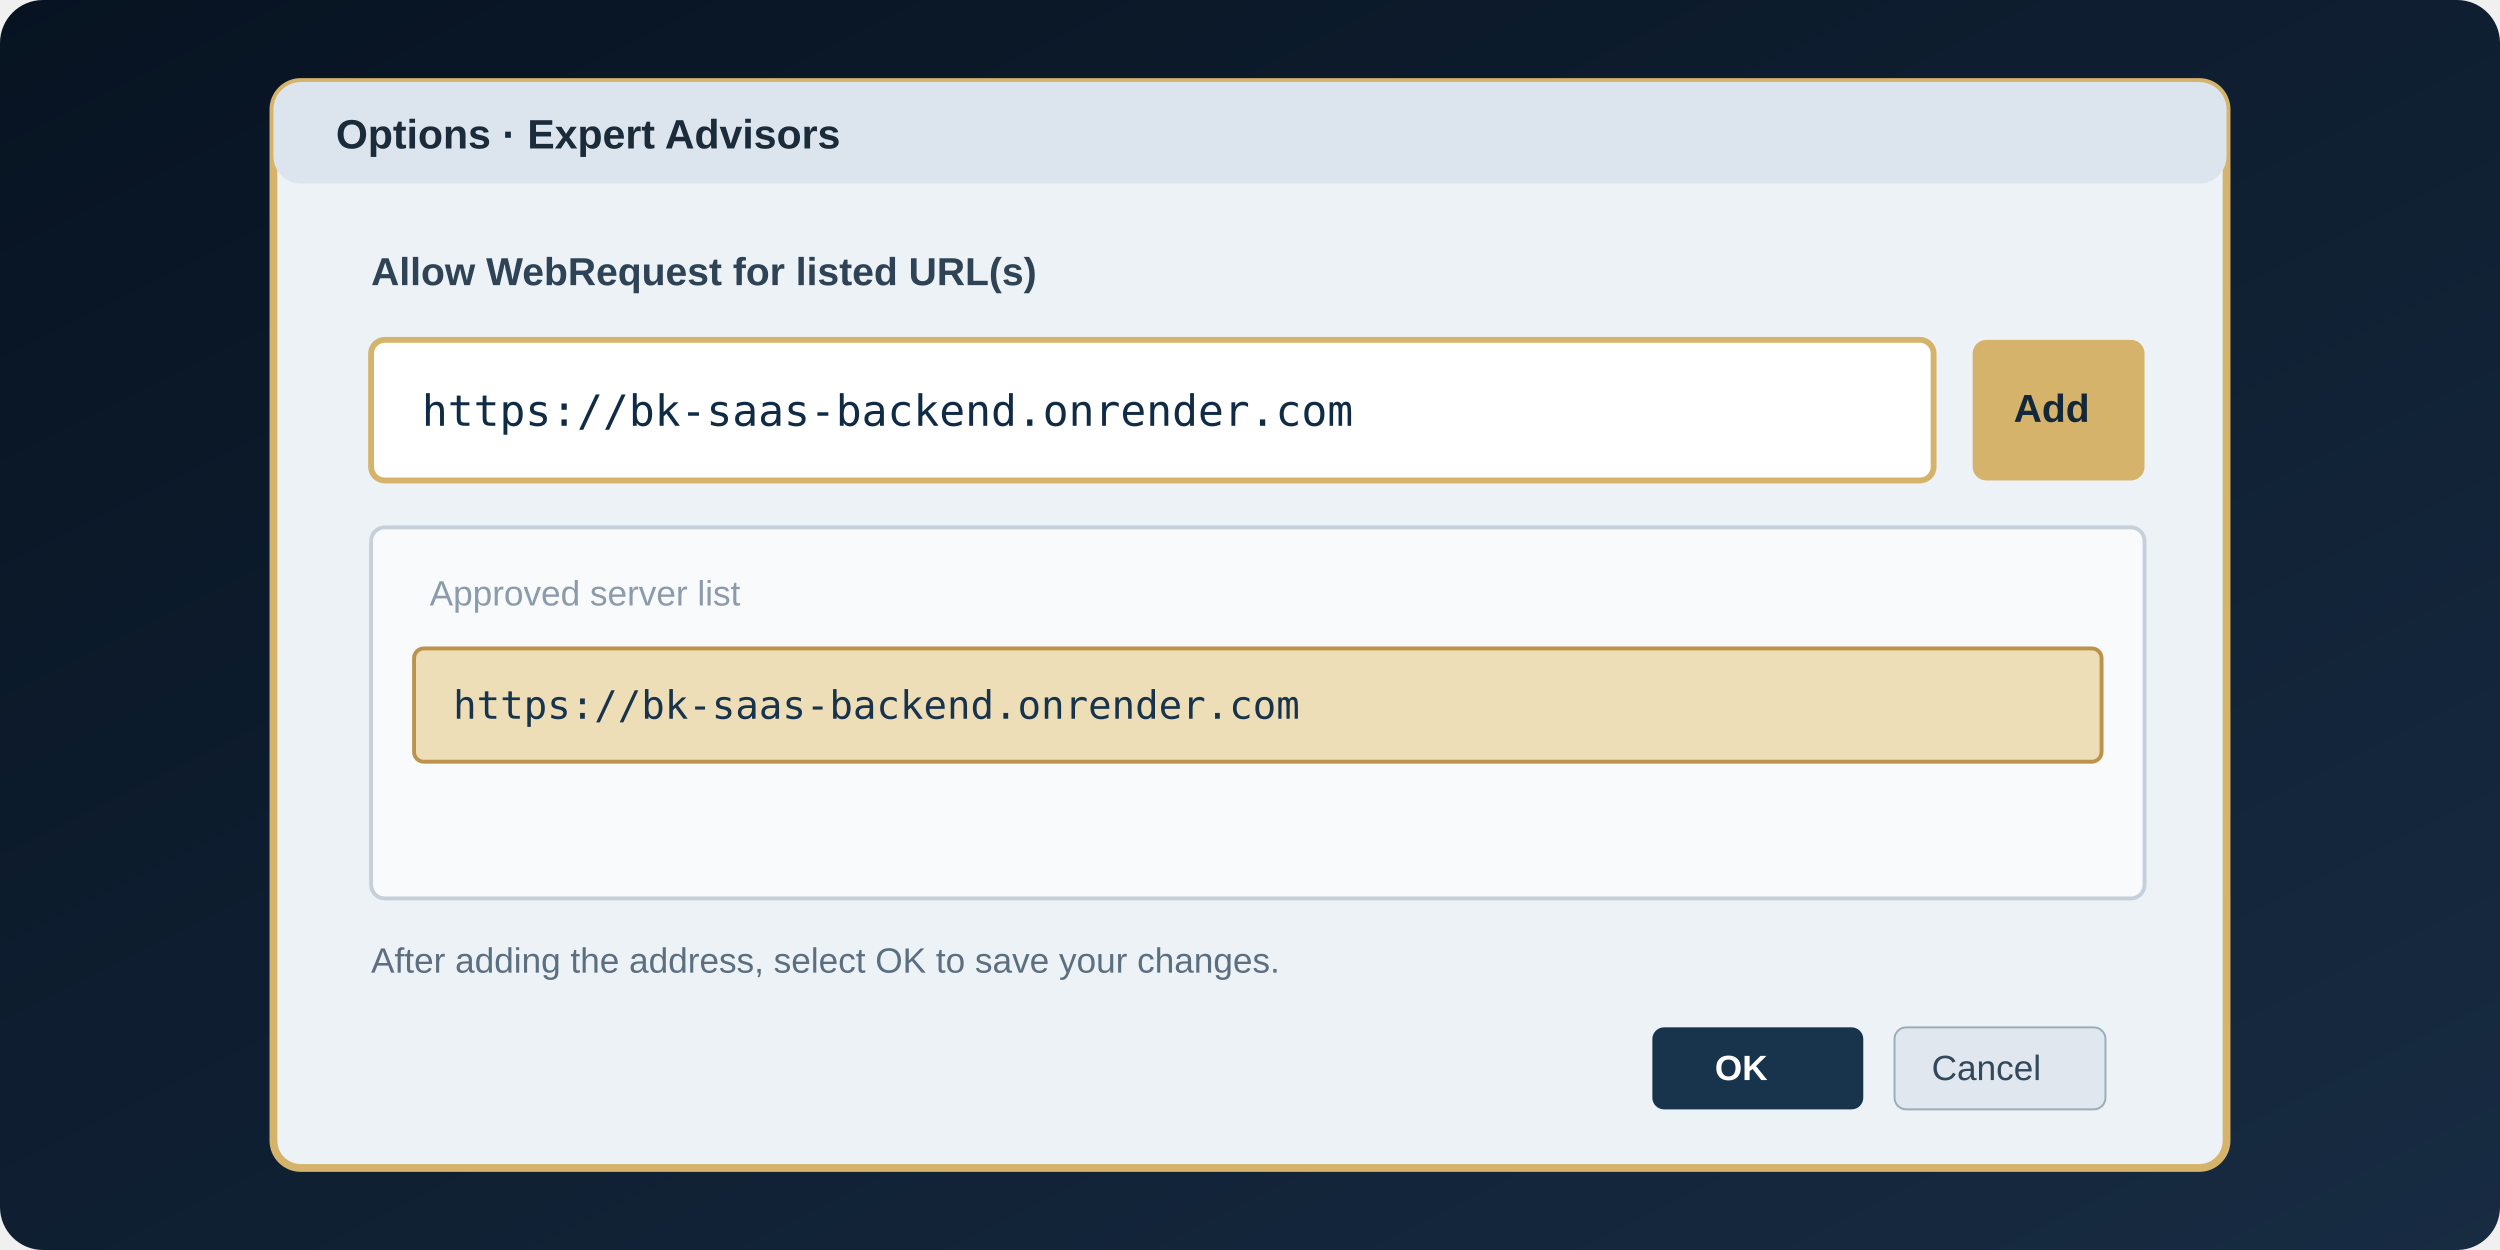
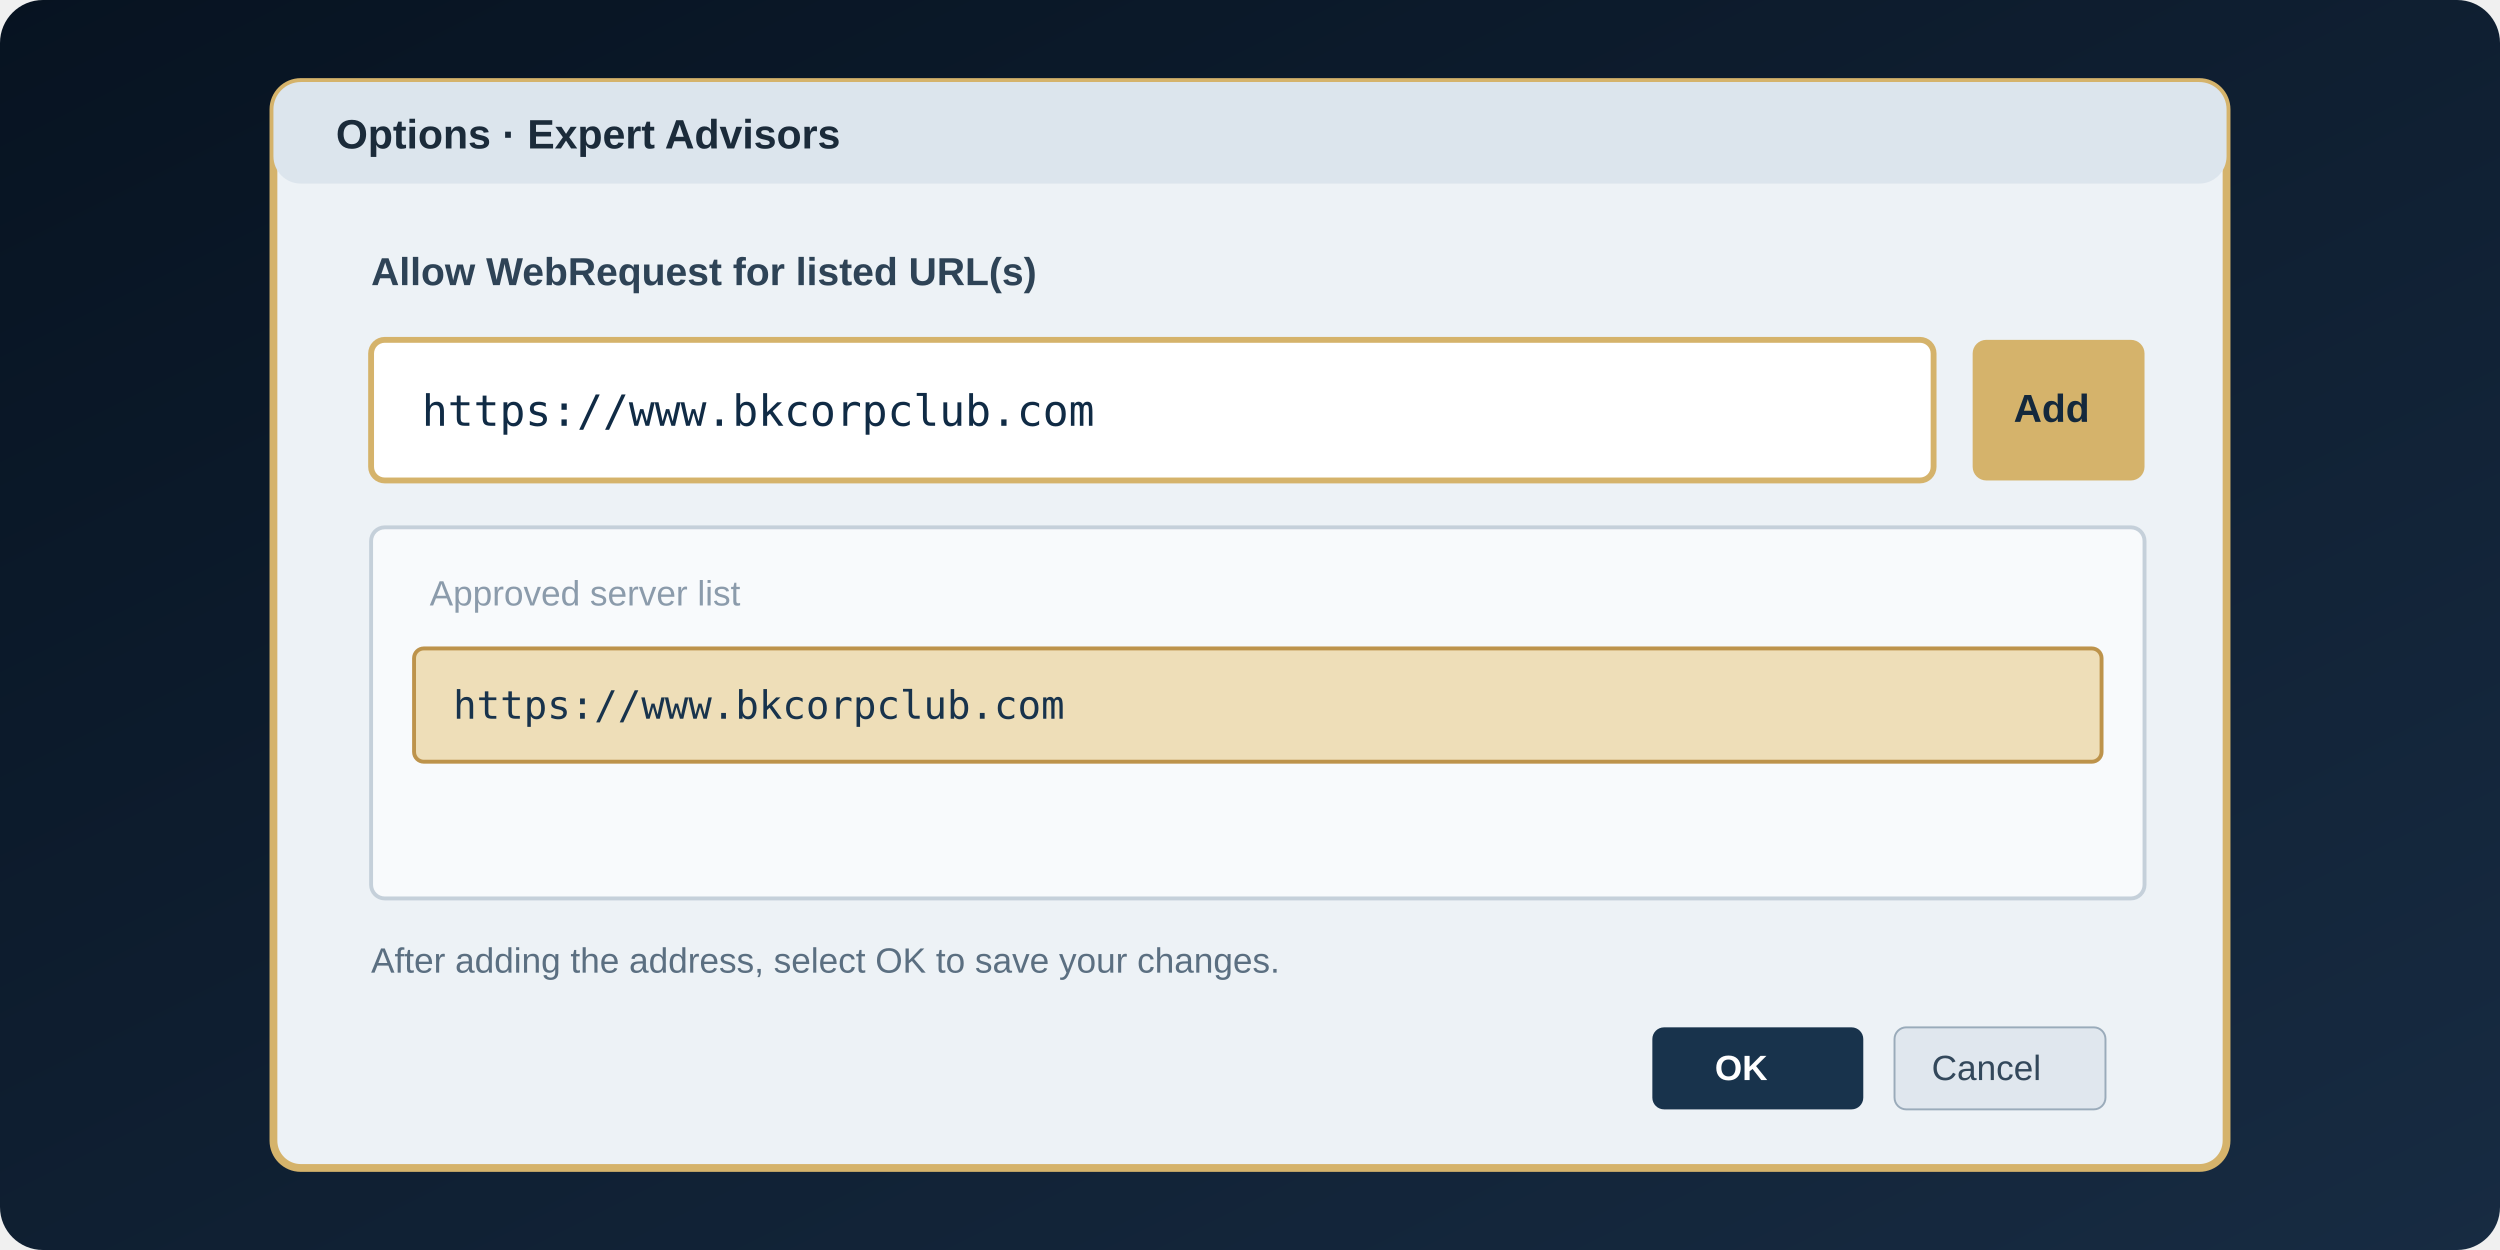
<svg xmlns="http://www.w3.org/2000/svg" viewBox="0 0 1280 640" role="img" aria-labelledby="title desc">
  <defs>
    <linearGradient id="bg" x2="1" y2="1">
      <stop stop-color="#071321" />
      <stop offset="1" stop-color="#172b42" />
    </linearGradient>
  </defs>
  <rect width="1280" height="640" rx="22" fill="url(#bg)" />
  <rect x="140" y="42" width="1000" height="556" rx="14" fill="#edf2f6" stroke="#d5b36b" stroke-width="4" />
  <rect x="140" y="42" width="1000" height="52" rx="14" fill="#dce5ed" />
  <text x="172" y="76" fill="#1b2b3a" font-family="Arial,sans-serif" font-size="21" font-weight="700">Options · Expert Advisors</text>
  <text x="190" y="146" fill="#2e4356" font-family="Arial,sans-serif" font-size="20" font-weight="700">Allow WebRequest for listed URL(s)</text>
  <rect x="190" y="174" width="800" height="72" rx="7" fill="#fff" stroke="#d5b36b" stroke-width="3" />
-   <text x="216" y="218" fill="#102b45" font-family="Consolas,Monaco,monospace" font-size="22">https://bk-saas-backend.onrender.com</text>
+   <text x="216" y="218" fill="#102b45" font-family="Consolas,Monaco,monospace" font-size="22">https://www.bkcorpclub.com</text>
  <rect x="1010" y="174" width="88" height="72" rx="7" fill="#d5b36b" />
  <text x="1031" y="216" fill="#14283c" font-family="Arial,sans-serif" font-size="20" font-weight="700">Add</text>
  <rect x="190" y="270" width="908" height="190" rx="7" fill="#f8fafc" stroke="#c5d0da" stroke-width="2" />
  <text x="220" y="310" fill="#8b9bab" font-family="Arial,sans-serif" font-size="18">Approved server list</text>
  <rect x="212" y="332" width="864" height="58" rx="5" fill="#e5c77f" fill-opacity=".55" stroke="#bd934b" stroke-width="2" />
-   <text x="232" y="368" fill="#18334c" font-family="Consolas,Monaco,monospace" font-size="20">https://bk-saas-backend.onrender.com</text>
+   <text x="232" y="368" fill="#18334c" font-family="Consolas,Monaco,monospace" font-size="20">https://www.bkcorpclub.com</text>
  <text x="190" y="498" fill="#5b6f81" font-family="Arial,sans-serif" font-size="18">After adding the address, select OK to save your changes.</text>
  <rect x="846" y="526" width="108" height="42" rx="6" fill="#18334c" />
  <text x="878" y="553" fill="#fff" font-family="Arial,sans-serif" font-size="18" font-weight="700">OK</text>
  <rect x="970" y="526" width="108" height="42" rx="6" fill="#e0e7ee" stroke="#9aabba" />
  <text x="989" y="553" fill="#33485b" font-family="Arial,sans-serif" font-size="18">Cancel</text>
</svg>
